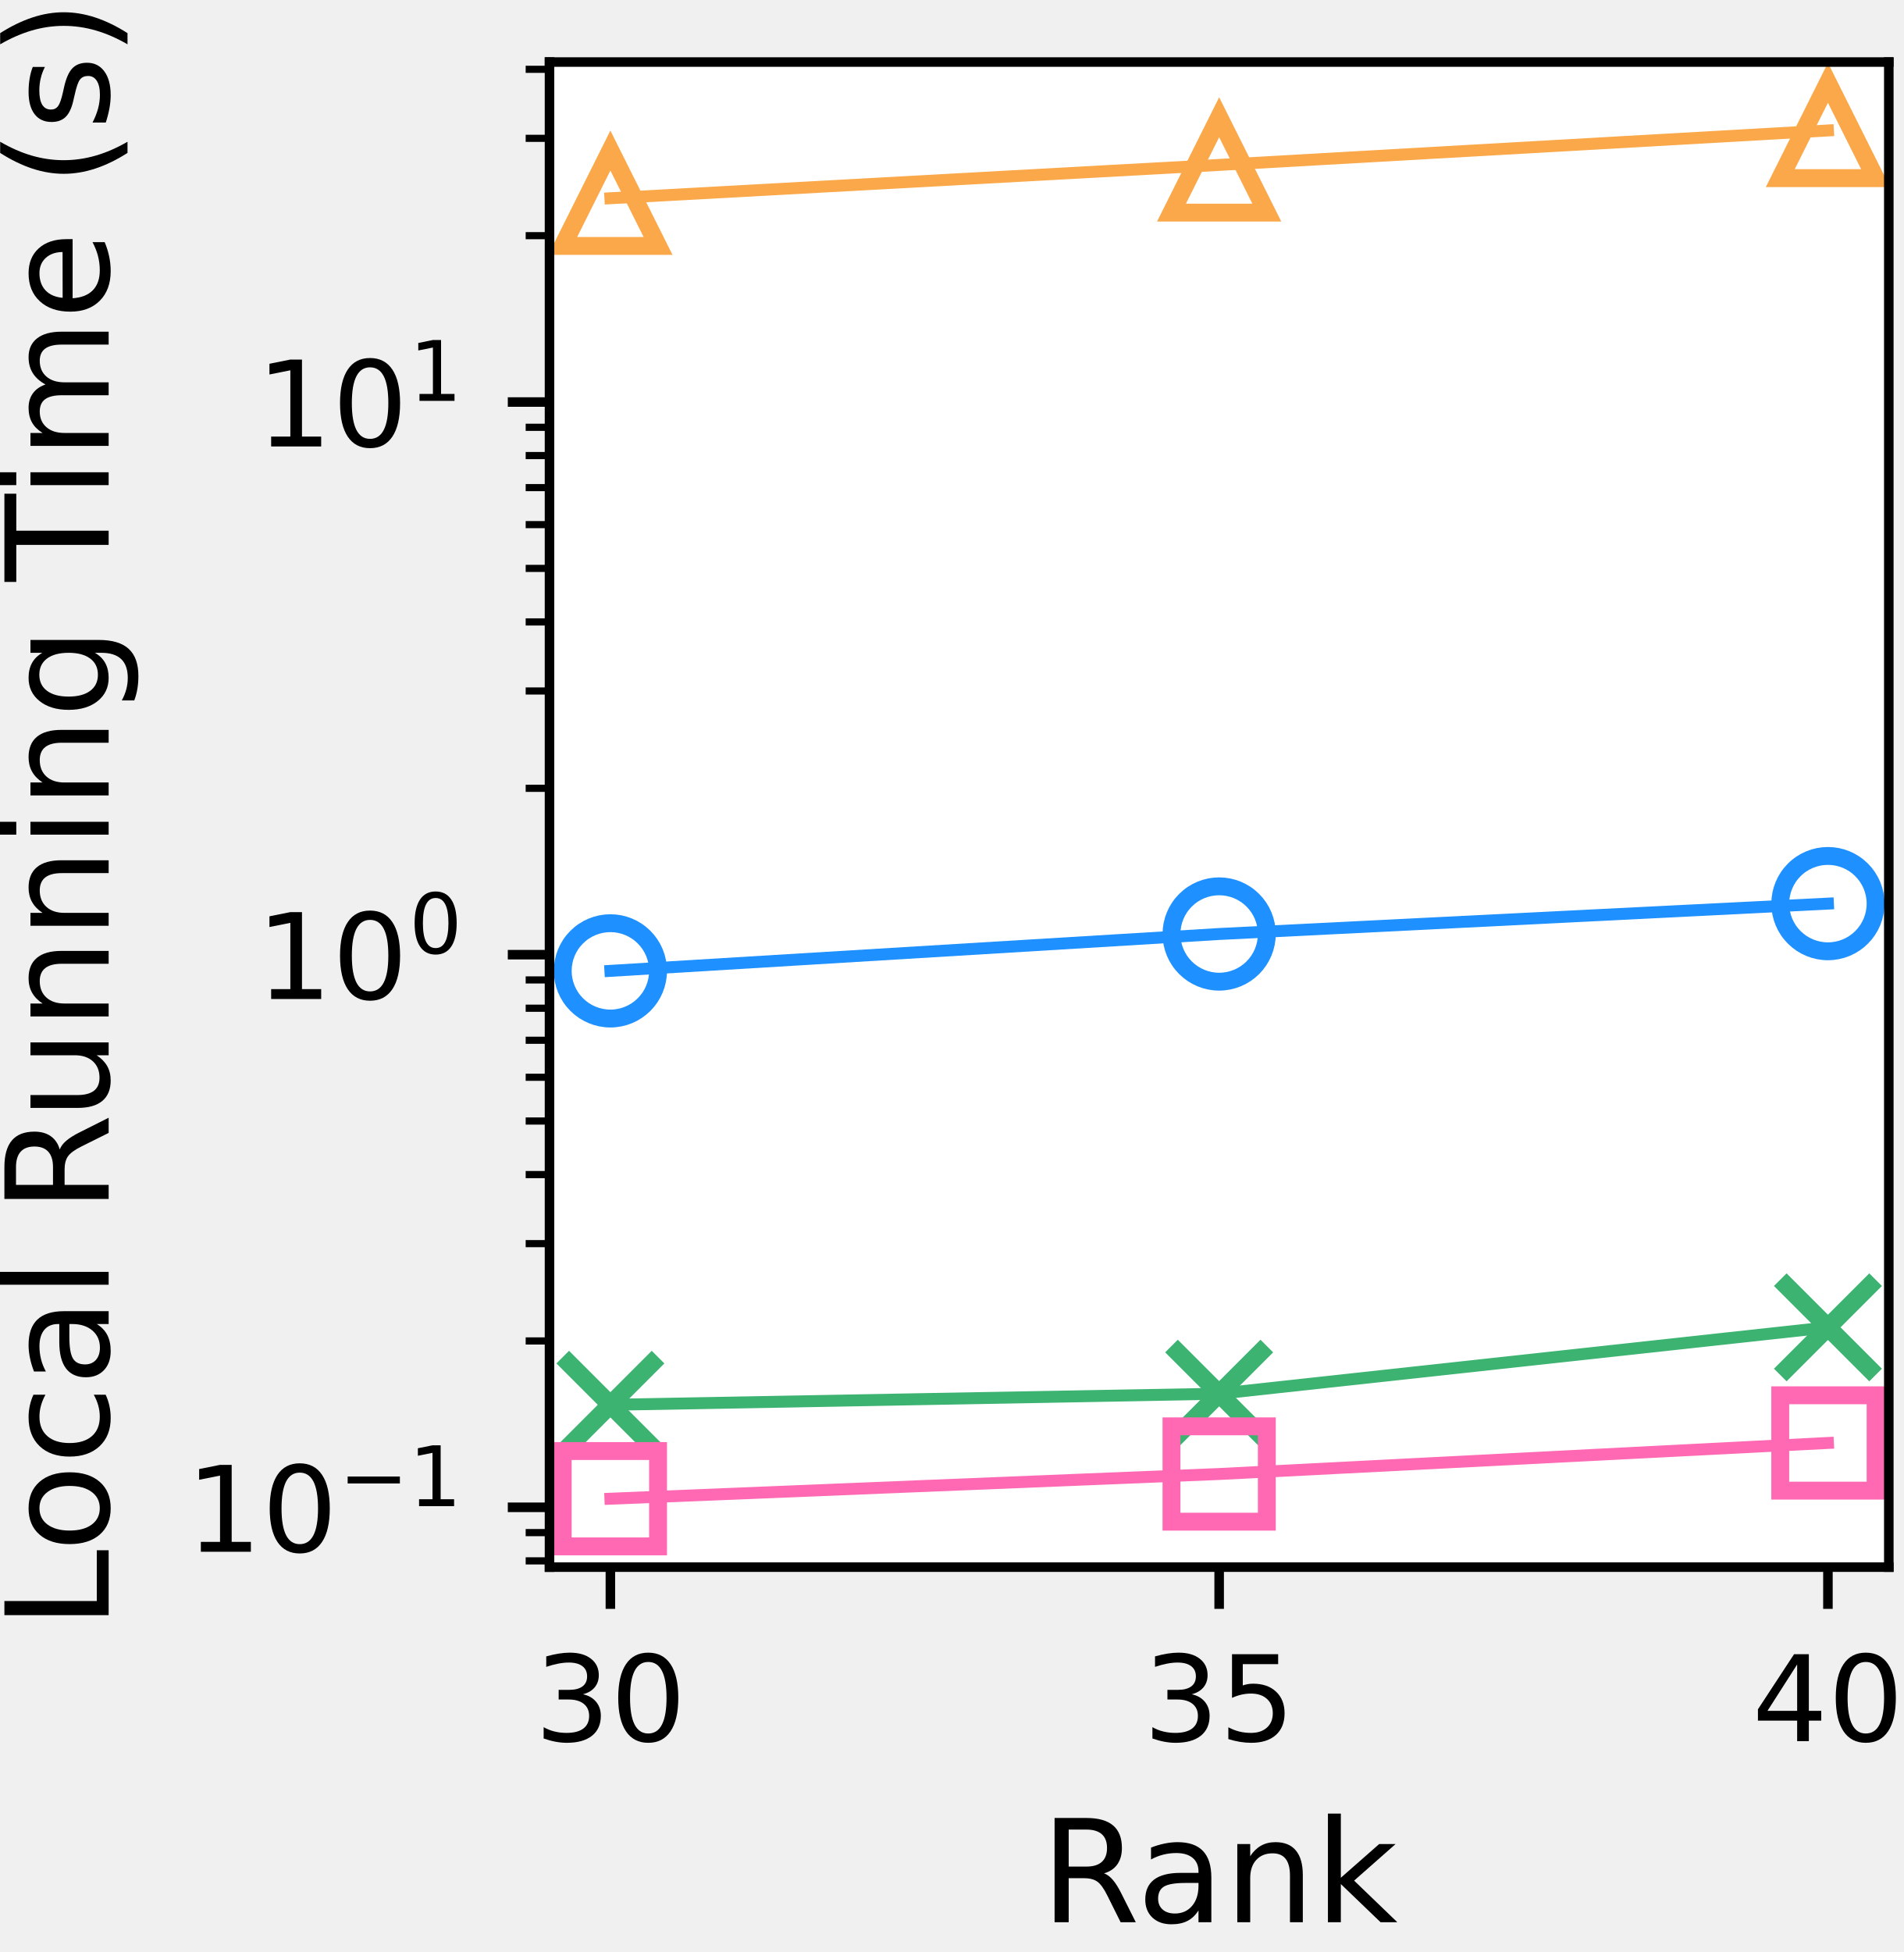
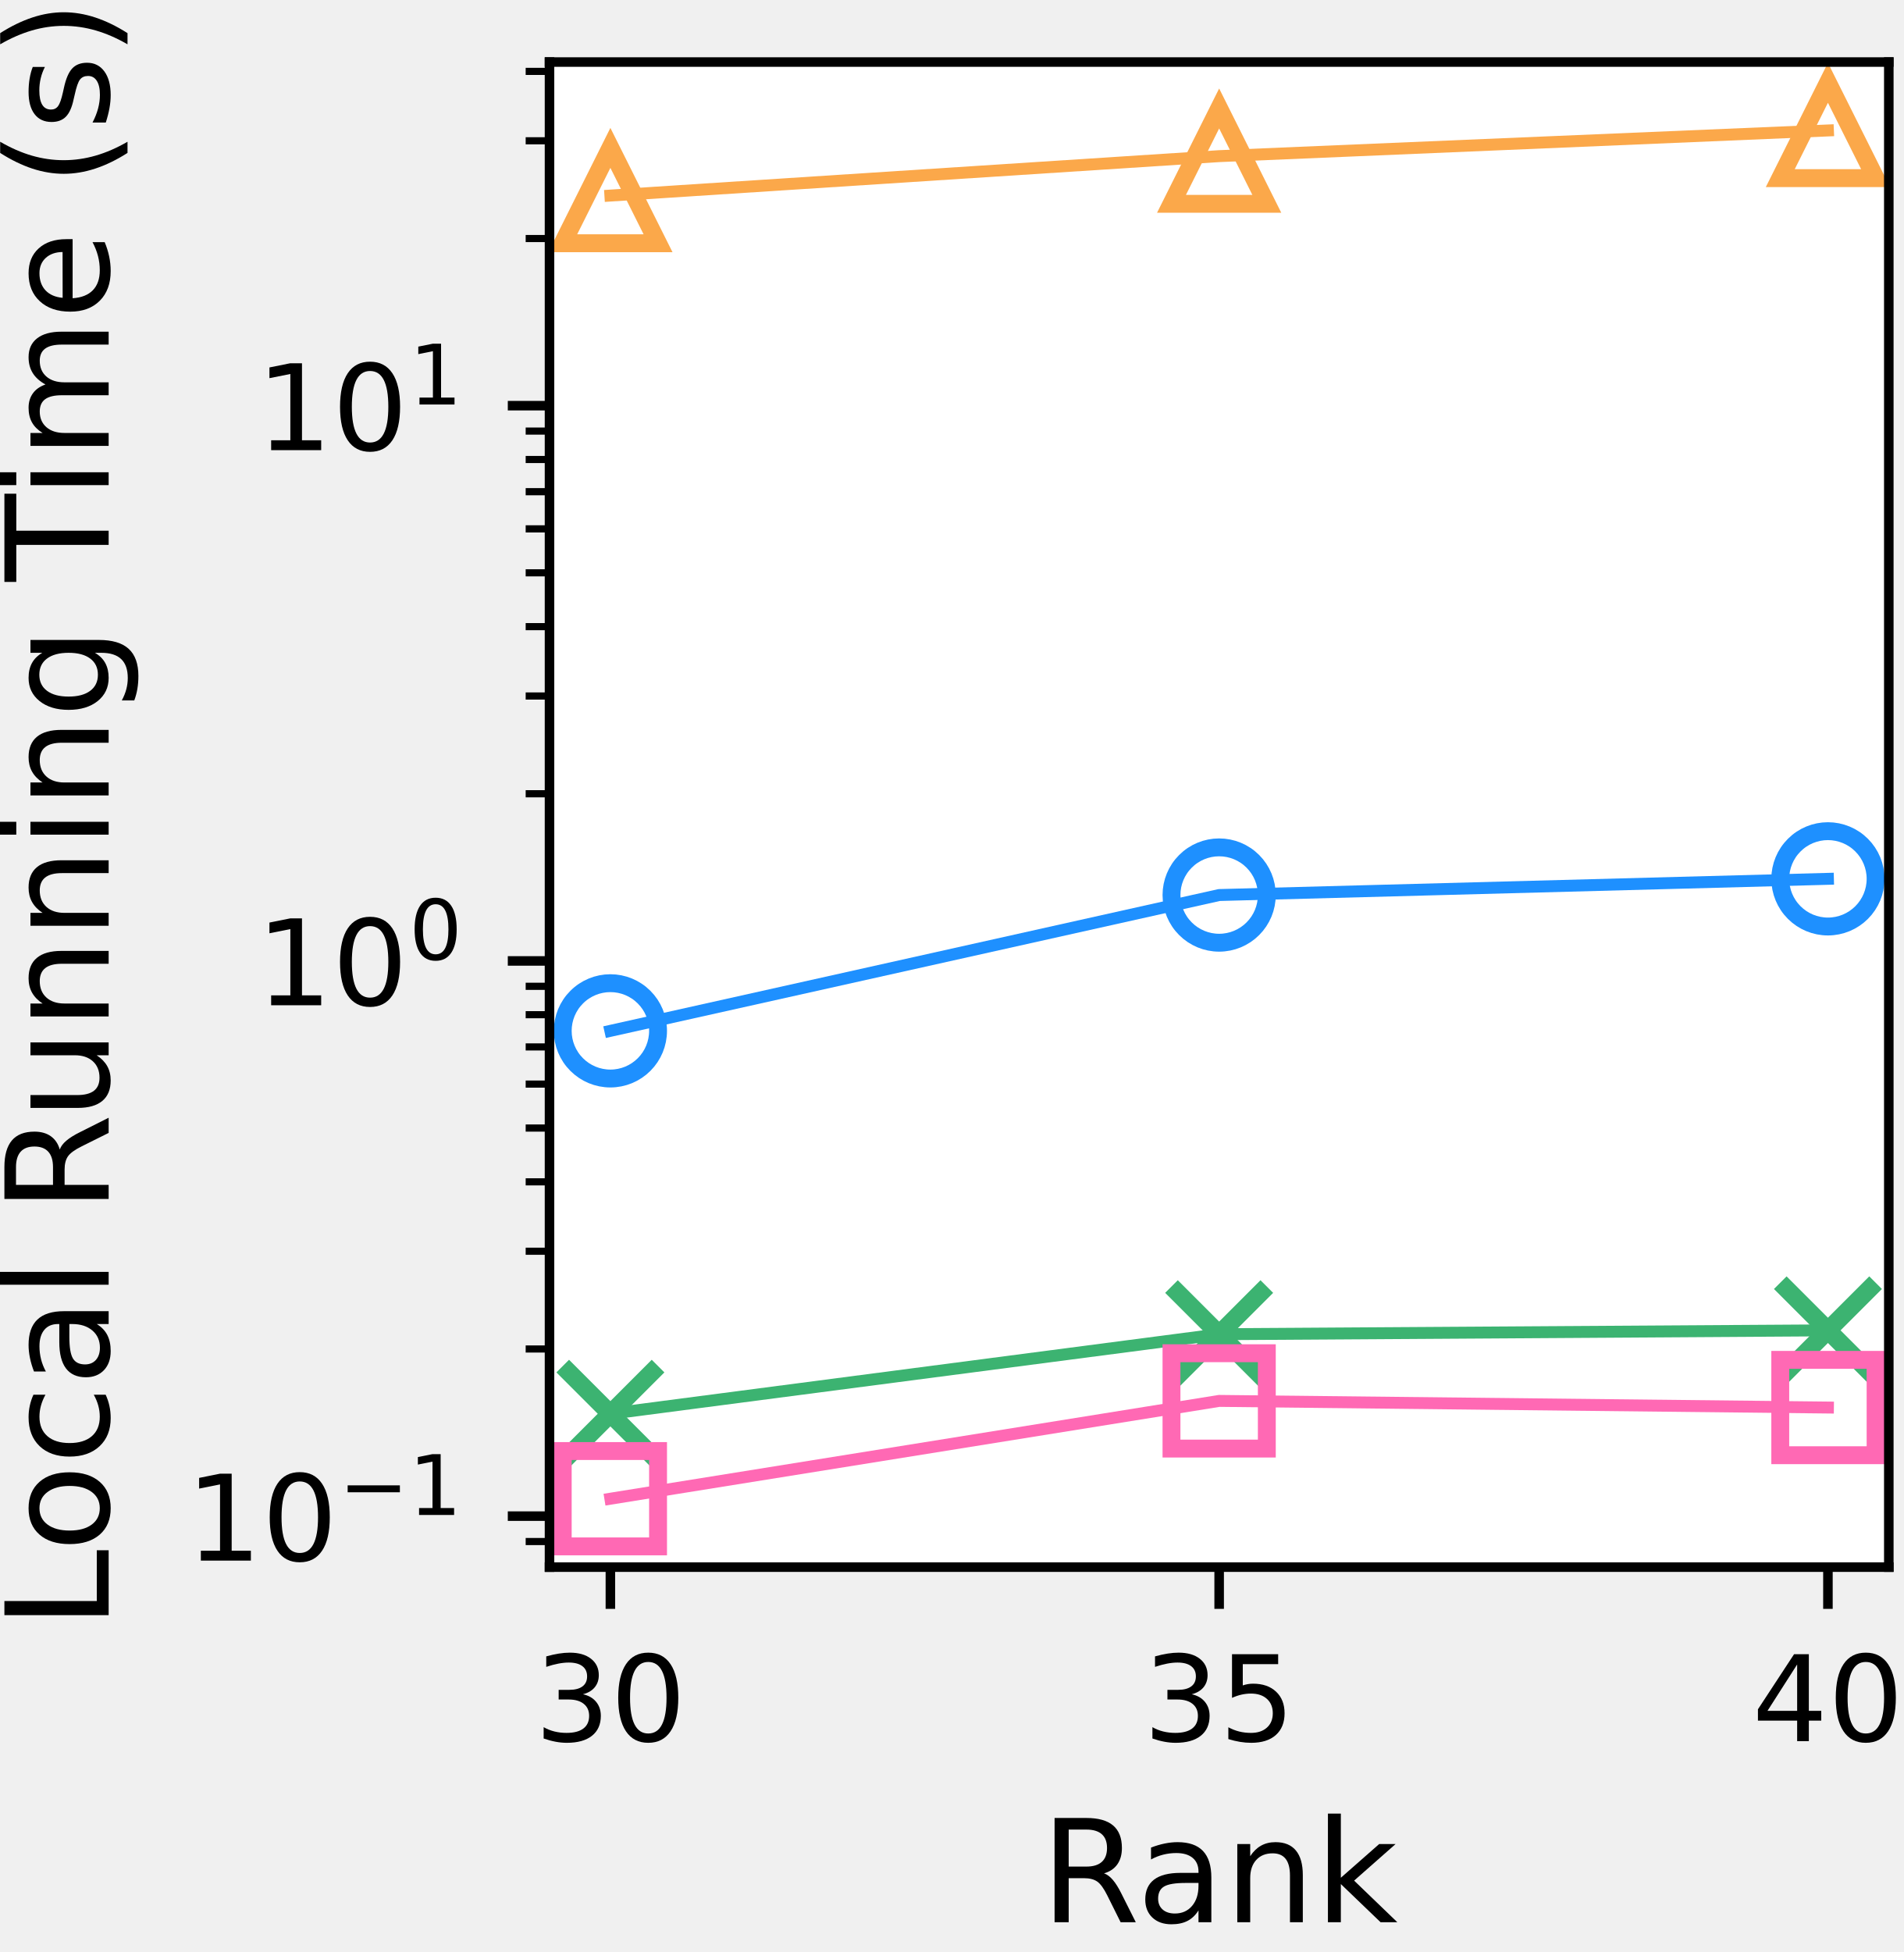
<svg xmlns="http://www.w3.org/2000/svg" xmlns:xlink="http://www.w3.org/1999/xlink" height="163.778pt" version="1.1" viewBox="0 0 159.761 163.778" width="159.761pt">
  <defs>
    <style type="text/css">*{stroke-linecap:butt;stroke-linejoin:round;}</style>
  </defs>
  <g id="figure_1">
    <g id="patch_1">
      <path d="M 0 163.778  L 159.761 163.778  L 159.761 0  L 0 0  z " style="fill:none;" />
    </g>
    <g id="axes_1">
      <g id="patch_2">
        <path d="M 46.114 131.486  L 158.507 131.486  L 158.507 5.206  L 46.114 5.206  z " style="fill:#ffffff;" />
      </g>
      <g id="matplotlib.axis_1">
        <g id="xtick_1">
          <g id="line2d_1">
            <defs>
-               <path d="M 0 0  L 0 3.5  " id="m0b390bac68" style="stroke:#000000;stroke-width:0.8;" />
-             </defs>
-             <g>
-               <use style="stroke:#000000;stroke-width:0.8;" x="51.223" xlink:href="#m0b390bac68" y="131.486" />
+               <path d="M 0 0  L 0 3.5  " id="m7fb2dba249" style="stroke:#000000;stroke-width:0.8;" />
+             </defs>
+             <g>
+               <use style="stroke:#000000;stroke-width:0.8;" x="51.223" xlink:href="#m7fb2dba249" y="131.486" />
            </g>
          </g>
          <g id="text_1">
            <g transform="translate(44.86003 146.0841)scale(0.1 -0.1)">
              <defs>
                <path d="M 40.578 39.312  Q 47.656 37.797 51.625 33  Q 55.609 28.219 55.609 21.188  Q 55.609 10.406 48.188 4.484  Q 40.766 -1.422 27.094 -1.422  Q 22.516 -1.422 17.656 -0.516  Q 12.797 0.391 7.625 2.203  L 7.625 11.719  Q 11.719 9.328 16.594 8.109  Q 21.484 6.891 26.812 6.891  Q 36.078 6.891 40.938 10.547  Q 45.797 14.203 45.797 21.188  Q 45.797 27.641 41.281 31.266  Q 36.766 34.906 28.719 34.906  L 20.219 34.906  L 20.219 43.016  L 29.109 43.016  Q 36.375 43.016 40.234 45.922  Q 44.094 48.828 44.094 54.297  Q 44.094 59.906 40.109 62.906  Q 36.141 65.922 28.719 65.922  Q 24.656 65.922 20.016 65.031  Q 15.375 64.156 9.812 62.312  L 9.812 71.094  Q 15.438 72.656 20.344 73.438  Q 25.25 74.219 29.594 74.219  Q 40.828 74.219 47.359 69.109  Q 53.906 64.016 53.906 55.328  Q 53.906 49.266 50.438 45.094  Q 46.969 40.922 40.578 39.312  z " id="DejaVuSans-51" />
                <path d="M 31.781 66.406  Q 24.172 66.406 20.328 58.906  Q 16.5 51.422 16.5 36.375  Q 16.5 21.391 20.328 13.891  Q 24.172 6.391 31.781 6.391  Q 39.453 6.391 43.281 13.891  Q 47.125 21.391 47.125 36.375  Q 47.125 51.422 43.281 58.906  Q 39.453 66.406 31.781 66.406  z M 31.781 74.219  Q 44.047 74.219 50.516 64.516  Q 56.984 54.828 56.984 36.375  Q 56.984 17.969 50.516 8.266  Q 44.047 -1.422 31.781 -1.422  Q 19.531 -1.422 13.062 8.266  Q 6.594 17.969 6.594 36.375  Q 6.594 54.828 13.062 64.516  Q 19.531 74.219 31.781 74.219  z " id="DejaVuSans-48" />
              </defs>
              <use xlink:href="#DejaVuSans-51" />
              <use x="63.623" xlink:href="#DejaVuSans-48" />
            </g>
          </g>
        </g>
        <g id="xtick_2">
          <g id="line2d_2">
            <g>
-               <use style="stroke:#000000;stroke-width:0.8;" x="102.31" xlink:href="#m0b390bac68" y="131.486" />
+               <use style="stroke:#000000;stroke-width:0.8;" x="102.31" xlink:href="#m7fb2dba249" y="131.486" />
            </g>
          </g>
          <g id="text_2">
            <g transform="translate(95.94779 146.0841)scale(0.1 -0.1)">
              <defs>
                <path d="M 10.797 72.906  L 49.516 72.906  L 49.516 64.594  L 19.828 64.594  L 19.828 46.734  Q 21.969 47.469 24.109 47.828  Q 26.266 48.188 28.422 48.188  Q 40.625 48.188 47.75 41.5  Q 54.891 34.812 54.891 23.391  Q 54.891 11.625 47.562 5.094  Q 40.234 -1.422 26.906 -1.422  Q 22.312 -1.422 17.547 -0.641  Q 12.797 0.141 7.719 1.703  L 7.719 11.625  Q 12.109 9.234 16.797 8.062  Q 21.484 6.891 26.703 6.891  Q 35.156 6.891 40.078 11.328  Q 45.016 15.766 45.016 23.391  Q 45.016 31 40.078 35.438  Q 35.156 39.891 26.703 39.891  Q 22.75 39.891 18.812 39.016  Q 14.891 38.141 10.797 36.281  z " id="DejaVuSans-53" />
              </defs>
              <use xlink:href="#DejaVuSans-51" />
              <use x="63.623" xlink:href="#DejaVuSans-53" />
            </g>
          </g>
        </g>
        <g id="xtick_3">
          <g id="line2d_3">
            <g>
-               <use style="stroke:#000000;stroke-width:0.8;" x="153.398" xlink:href="#m0b390bac68" y="131.486" />
+               <use style="stroke:#000000;stroke-width:0.8;" x="153.398" xlink:href="#m7fb2dba249" y="131.486" />
            </g>
          </g>
          <g id="text_3">
            <g transform="translate(147.0356 146.0841)scale(0.1 -0.1)">
              <defs>
                <path d="M 37.797 64.312  L 12.891 25.391  L 37.797 25.391  z M 35.203 72.906  L 47.609 72.906  L 47.609 25.391  L 58.016 25.391  L 58.016 17.188  L 47.609 17.188  L 47.609 0  L 37.797 0  L 37.797 17.188  L 4.891 17.188  L 4.891 26.703  z " id="DejaVuSans-52" />
              </defs>
              <use xlink:href="#DejaVuSans-52" />
              <use x="63.623" xlink:href="#DejaVuSans-48" />
            </g>
          </g>
        </g>
        <g id="text_4">
          <g transform="translate(87.32248 161.2819)scale(0.12 -0.12)">
            <defs>
              <path d="M 44.391 34.188  Q 47.562 33.109 50.562 29.594  Q 53.562 26.078 56.594 19.922  L 66.609 0  L 56 0  L 46.688 18.703  Q 43.062 26.031 39.672 28.422  Q 36.281 30.812 30.422 30.812  L 19.672 30.812  L 19.672 0  L 9.812 0  L 9.812 72.906  L 32.078 72.906  Q 44.578 72.906 50.734 67.672  Q 56.891 62.453 56.891 51.906  Q 56.891 45.016 53.688 40.469  Q 50.484 35.938 44.391 34.188  z M 19.672 64.797  L 19.672 38.922  L 32.078 38.922  Q 39.203 38.922 42.844 42.219  Q 46.484 45.516 46.484 51.906  Q 46.484 58.297 42.844 61.547  Q 39.203 64.797 32.078 64.797  z " id="DejaVuSans-82" />
              <path d="M 34.281 27.484  Q 23.391 27.484 19.188 25  Q 14.984 22.516 14.984 16.5  Q 14.984 11.719 18.141 8.906  Q 21.297 6.109 26.703 6.109  Q 34.188 6.109 38.703 11.406  Q 43.219 16.703 43.219 25.484  L 43.219 27.484  z M 52.203 31.203  L 52.203 0  L 43.219 0  L 43.219 8.297  Q 40.141 3.328 35.547 0.953  Q 30.953 -1.422 24.312 -1.422  Q 15.922 -1.422 10.953 3.297  Q 6 8.016 6 15.922  Q 6 25.141 12.172 29.828  Q 18.359 34.516 30.609 34.516  L 43.219 34.516  L 43.219 35.406  Q 43.219 41.609 39.141 45  Q 35.062 48.391 27.688 48.391  Q 23 48.391 18.547 47.266  Q 14.109 46.141 10.016 43.891  L 10.016 52.203  Q 14.938 54.109 19.578 55.047  Q 24.219 56 28.609 56  Q 40.484 56 46.344 49.844  Q 52.203 43.703 52.203 31.203  z " id="DejaVuSans-97" />
              <path d="M 54.891 33.016  L 54.891 0  L 45.906 0  L 45.906 32.719  Q 45.906 40.484 42.875 44.328  Q 39.844 48.188 33.797 48.188  Q 26.516 48.188 22.312 43.547  Q 18.109 38.922 18.109 30.906  L 18.109 0  L 9.078 0  L 9.078 54.688  L 18.109 54.688  L 18.109 46.188  Q 21.344 51.125 25.703 53.562  Q 30.078 56 35.797 56  Q 45.219 56 50.047 50.172  Q 54.891 44.344 54.891 33.016  z " id="DejaVuSans-110" />
              <path d="M 9.078 75.984  L 18.109 75.984  L 18.109 31.109  L 44.922 54.688  L 56.391 54.688  L 27.391 29.109  L 57.625 0  L 45.906 0  L 18.109 26.703  L 18.109 0  L 9.078 0  z " id="DejaVuSans-107" />
            </defs>
            <use xlink:href="#DejaVuSans-82" />
            <use x="67.232" xlink:href="#DejaVuSans-97" />
            <use x="128.512" xlink:href="#DejaVuSans-110" />
            <use x="191.891" xlink:href="#DejaVuSans-107" />
          </g>
        </g>
      </g>
      <g id="matplotlib.axis_2">
        <g id="ytick_1">
          <g id="line2d_4">
            <defs>
-               <path d="M 0 0  L -3.5 0  " id="ma788fdb60d" style="stroke:#000000;stroke-width:0.8;" />
-             </defs>
-             <g>
-               <use style="stroke:#000000;stroke-width:0.8;" x="46.114" xlink:href="#ma788fdb60d" y="126.467" />
+               <path d="M 0 0  L -3.5 0  " id="m130715ce07" style="stroke:#000000;stroke-width:0.8;" />
+             </defs>
+             <g>
+               <use style="stroke:#000000;stroke-width:0.8;" x="46.114" xlink:href="#m130715ce07" y="127.207" />
            </g>
          </g>
          <g id="text_5">
-             <g transform="translate(15.61375 130.2663)scale(0.1 -0.1)">
+             <g transform="translate(15.61375 131.0066)scale(0.1 -0.1)">
              <defs>
                <path d="M 12.406 8.297  L 28.516 8.297  L 28.516 63.922  L 10.984 60.406  L 10.984 69.391  L 28.422 72.906  L 38.281 72.906  L 38.281 8.297  L 54.391 8.297  L 54.391 0  L 12.406 0  z " id="DejaVuSans-49" />
                <path d="M 10.594 35.5  L 73.188 35.5  L 73.188 27.203  L 10.594 27.203  z " id="DejaVuSans-8722" />
              </defs>
              <use transform="translate(0 0.684375)" xlink:href="#DejaVuSans-49" />
              <use transform="translate(63.62305 0.684375)" xlink:href="#DejaVuSans-48" />
              <use transform="translate(128.2031 38.96563)scale(0.7)" xlink:href="#DejaVuSans-8722" />
              <use transform="translate(186.8555 38.96563)scale(0.7)" xlink:href="#DejaVuSans-49" />
            </g>
          </g>
        </g>
        <g id="ytick_2">
          <g id="line2d_5">
            <g>
-               <use style="stroke:#000000;stroke-width:0.8;" x="46.114" xlink:href="#ma788fdb60d" y="80.099" />
+               <use style="stroke:#000000;stroke-width:0.8;" x="46.114" xlink:href="#m130715ce07" y="80.623" />
            </g>
          </g>
          <g id="text_6">
-             <g transform="translate(21.51375 83.89792)scale(0.1 -0.1)">
+             <g transform="translate(21.51375 84.42187)scale(0.1 -0.1)">
              <use transform="translate(0 0.765625)" xlink:href="#DejaVuSans-49" />
              <use transform="translate(63.62305 0.765625)" xlink:href="#DejaVuSans-48" />
              <use transform="translate(128.2031 39.04688)scale(0.7)" xlink:href="#DejaVuSans-48" />
            </g>
          </g>
        </g>
        <g id="ytick_3">
          <g id="line2d_6">
            <g>
-               <use style="stroke:#000000;stroke-width:0.8;" x="46.114" xlink:href="#ma788fdb60d" y="33.73" />
+               <use style="stroke:#000000;stroke-width:0.8;" x="46.114" xlink:href="#m130715ce07" y="34.038" />
            </g>
          </g>
          <g id="text_7">
-             <g transform="translate(21.51375 37.52951)scale(0.1 -0.1)">
+             <g transform="translate(21.51375 37.83711)scale(0.1 -0.1)">
              <use transform="translate(0 0.684375)" xlink:href="#DejaVuSans-49" />
              <use transform="translate(63.62305 0.684375)" xlink:href="#DejaVuSans-48" />
              <use transform="translate(128.2031 38.96563)scale(0.7)" xlink:href="#DejaVuSans-49" />
            </g>
          </g>
        </g>
        <g id="ytick_4">
          <g id="line2d_7">
            <defs>
-               <path d="M 0 0  L -2 0  " id="m6b15f13849" style="stroke:#000000;stroke-width:0.6;" />
-             </defs>
-             <g>
-               <use style="stroke:#000000;stroke-width:0.6;" x="46.114" xlink:href="#m6b15f13849" y="130.961" />
+               <path d="M 0 0  L -2 0  " id="mab9a4ece8a" style="stroke:#000000;stroke-width:0.6;" />
+             </defs>
+             <g>
+               <use style="stroke:#000000;stroke-width:0.6;" x="46.114" xlink:href="#mab9a4ece8a" y="129.339" />
            </g>
          </g>
        </g>
        <g id="ytick_5">
          <g id="line2d_8">
            <g>
-               <use style="stroke:#000000;stroke-width:0.6;" x="46.114" xlink:href="#m6b15f13849" y="128.589" />
+               <use style="stroke:#000000;stroke-width:0.6;" x="46.114" xlink:href="#mab9a4ece8a" y="113.184" />
            </g>
          </g>
        </g>
        <g id="ytick_6">
          <g id="line2d_9">
            <g>
-               <use style="stroke:#000000;stroke-width:0.6;" x="46.114" xlink:href="#m6b15f13849" y="112.509" />
+               <use style="stroke:#000000;stroke-width:0.6;" x="46.114" xlink:href="#mab9a4ece8a" y="104.981" />
            </g>
          </g>
        </g>
        <g id="ytick_7">
          <g id="line2d_10">
            <g>
-               <use style="stroke:#000000;stroke-width:0.6;" x="46.114" xlink:href="#m6b15f13849" y="104.344" />
+               <use style="stroke:#000000;stroke-width:0.6;" x="46.114" xlink:href="#mab9a4ece8a" y="99.161" />
            </g>
          </g>
        </g>
        <g id="ytick_8">
          <g id="line2d_11">
            <g>
-               <use style="stroke:#000000;stroke-width:0.6;" x="46.114" xlink:href="#m6b15f13849" y="98.551" />
+               <use style="stroke:#000000;stroke-width:0.6;" x="46.114" xlink:href="#mab9a4ece8a" y="94.646" />
            </g>
          </g>
        </g>
        <g id="ytick_9">
          <g id="line2d_12">
            <g>
-               <use style="stroke:#000000;stroke-width:0.6;" x="46.114" xlink:href="#m6b15f13849" y="94.057" />
+               <use style="stroke:#000000;stroke-width:0.6;" x="46.114" xlink:href="#mab9a4ece8a" y="90.957" />
            </g>
          </g>
        </g>
        <g id="ytick_10">
          <g id="line2d_13">
            <g>
-               <use style="stroke:#000000;stroke-width:0.6;" x="46.114" xlink:href="#m6b15f13849" y="90.385" />
+               <use style="stroke:#000000;stroke-width:0.6;" x="46.114" xlink:href="#mab9a4ece8a" y="87.839" />
            </g>
          </g>
        </g>
        <g id="ytick_11">
          <g id="line2d_14">
            <g>
-               <use style="stroke:#000000;stroke-width:0.6;" x="46.114" xlink:href="#m6b15f13849" y="87.281" />
+               <use style="stroke:#000000;stroke-width:0.6;" x="46.114" xlink:href="#mab9a4ece8a" y="85.137" />
            </g>
          </g>
        </g>
        <g id="ytick_12">
          <g id="line2d_15">
            <g>
-               <use style="stroke:#000000;stroke-width:0.6;" x="46.114" xlink:href="#m6b15f13849" y="84.592" />
+               <use style="stroke:#000000;stroke-width:0.6;" x="46.114" xlink:href="#mab9a4ece8a" y="82.754" />
            </g>
          </g>
        </g>
        <g id="ytick_13">
          <g id="line2d_16">
            <g>
-               <use style="stroke:#000000;stroke-width:0.6;" x="46.114" xlink:href="#m6b15f13849" y="82.22" />
+               <use style="stroke:#000000;stroke-width:0.6;" x="46.114" xlink:href="#mab9a4ece8a" y="66.599" />
            </g>
          </g>
        </g>
        <g id="ytick_14">
          <g id="line2d_17">
            <g>
-               <use style="stroke:#000000;stroke-width:0.6;" x="46.114" xlink:href="#m6b15f13849" y="66.14" />
+               <use style="stroke:#000000;stroke-width:0.6;" x="46.114" xlink:href="#mab9a4ece8a" y="58.396" />
            </g>
          </g>
        </g>
        <g id="ytick_15">
          <g id="line2d_18">
            <g>
-               <use style="stroke:#000000;stroke-width:0.6;" x="46.114" xlink:href="#m6b15f13849" y="57.975" />
+               <use style="stroke:#000000;stroke-width:0.6;" x="46.114" xlink:href="#mab9a4ece8a" y="52.576" />
            </g>
          </g>
        </g>
        <g id="ytick_16">
          <g id="line2d_19">
            <g>
-               <use style="stroke:#000000;stroke-width:0.6;" x="46.114" xlink:href="#m6b15f13849" y="52.182" />
+               <use style="stroke:#000000;stroke-width:0.6;" x="46.114" xlink:href="#mab9a4ece8a" y="48.061" />
            </g>
          </g>
        </g>
        <g id="ytick_17">
          <g id="line2d_20">
            <g>
-               <use style="stroke:#000000;stroke-width:0.6;" x="46.114" xlink:href="#m6b15f13849" y="47.689" />
+               <use style="stroke:#000000;stroke-width:0.6;" x="46.114" xlink:href="#mab9a4ece8a" y="44.373" />
            </g>
          </g>
        </g>
        <g id="ytick_18">
          <g id="line2d_21">
            <g>
-               <use style="stroke:#000000;stroke-width:0.6;" x="46.114" xlink:href="#m6b15f13849" y="44.017" />
+               <use style="stroke:#000000;stroke-width:0.6;" x="46.114" xlink:href="#mab9a4ece8a" y="41.254" />
            </g>
          </g>
        </g>
        <g id="ytick_19">
          <g id="line2d_22">
            <g>
-               <use style="stroke:#000000;stroke-width:0.6;" x="46.114" xlink:href="#m6b15f13849" y="40.913" />
+               <use style="stroke:#000000;stroke-width:0.6;" x="46.114" xlink:href="#mab9a4ece8a" y="38.552" />
            </g>
          </g>
        </g>
        <g id="ytick_20">
          <g id="line2d_23">
            <g>
-               <use style="stroke:#000000;stroke-width:0.6;" x="46.114" xlink:href="#m6b15f13849" y="38.224" />
+               <use style="stroke:#000000;stroke-width:0.6;" x="46.114" xlink:href="#mab9a4ece8a" y="36.169" />
            </g>
          </g>
        </g>
        <g id="ytick_21">
          <g id="line2d_24">
            <g>
-               <use style="stroke:#000000;stroke-width:0.6;" x="46.114" xlink:href="#m6b15f13849" y="35.852" />
+               <use style="stroke:#000000;stroke-width:0.6;" x="46.114" xlink:href="#mab9a4ece8a" y="20.014" />
            </g>
          </g>
        </g>
        <g id="ytick_22">
          <g id="line2d_25">
            <g>
-               <use style="stroke:#000000;stroke-width:0.6;" x="46.114" xlink:href="#m6b15f13849" y="19.772" />
+               <use style="stroke:#000000;stroke-width:0.6;" x="46.114" xlink:href="#mab9a4ece8a" y="11.811" />
            </g>
          </g>
        </g>
        <g id="ytick_23">
          <g id="line2d_26">
            <g>
-               <use style="stroke:#000000;stroke-width:0.6;" x="46.114" xlink:href="#m6b15f13849" y="11.607" />
-             </g>
-           </g>
-         </g>
-         <g id="ytick_24">
-           <g id="line2d_27">
-             <g>
-               <use style="stroke:#000000;stroke-width:0.6;" x="46.114" xlink:href="#m6b15f13849" y="5.814" />
+               <use style="stroke:#000000;stroke-width:0.6;" x="46.114" xlink:href="#mab9a4ece8a" y="5.991" />
            </g>
          </g>
        </g>
        <g id="text_8">
          <g transform="translate(9.118125 136.6912)rotate(-90)scale(0.12 -0.12)">
            <defs>
              <path d="M 9.812 72.906  L 19.672 72.906  L 19.672 8.297  L 55.172 8.297  L 55.172 0  L 9.812 0  z " id="DejaVuSans-76" />
              <path d="M 30.609 48.391  Q 23.391 48.391 19.188 42.75  Q 14.984 37.109 14.984 27.297  Q 14.984 17.484 19.156 11.844  Q 23.344 6.203 30.609 6.203  Q 37.797 6.203 41.984 11.859  Q 46.188 17.531 46.188 27.297  Q 46.188 37.016 41.984 42.703  Q 37.797 48.391 30.609 48.391  z M 30.609 56  Q 42.328 56 49.016 48.375  Q 55.719 40.766 55.719 27.297  Q 55.719 13.875 49.016 6.219  Q 42.328 -1.422 30.609 -1.422  Q 18.844 -1.422 12.172 6.219  Q 5.516 13.875 5.516 27.297  Q 5.516 40.766 12.172 48.375  Q 18.844 56 30.609 56  z " id="DejaVuSans-111" />
              <path d="M 48.781 52.594  L 48.781 44.188  Q 44.969 46.297 41.141 47.344  Q 37.312 48.391 33.406 48.391  Q 24.656 48.391 19.812 42.844  Q 14.984 37.312 14.984 27.297  Q 14.984 17.281 19.812 11.734  Q 24.656 6.203 33.406 6.203  Q 37.312 6.203 41.141 7.25  Q 44.969 8.297 48.781 10.406  L 48.781 2.094  Q 45.016 0.344 40.984 -0.531  Q 36.969 -1.422 32.422 -1.422  Q 20.062 -1.422 12.781 6.344  Q 5.516 14.109 5.516 27.297  Q 5.516 40.672 12.859 48.328  Q 20.219 56 33.016 56  Q 37.156 56 41.109 55.141  Q 45.062 54.297 48.781 52.594  z " id="DejaVuSans-99" />
              <path d="M 9.422 75.984  L 18.406 75.984  L 18.406 0  L 9.422 0  z " id="DejaVuSans-108" />
              <path id="DejaVuSans-32" />
              <path d="M 8.5 21.578  L 8.5 54.688  L 17.484 54.688  L 17.484 21.922  Q 17.484 14.156 20.5 10.266  Q 23.531 6.391 29.594 6.391  Q 36.859 6.391 41.078 11.031  Q 45.312 15.672 45.312 23.688  L 45.312 54.688  L 54.297 54.688  L 54.297 0  L 45.312 0  L 45.312 8.406  Q 42.047 3.422 37.719 1  Q 33.406 -1.422 27.688 -1.422  Q 18.266 -1.422 13.375 4.438  Q 8.5 10.297 8.5 21.578  z M 31.109 56  z " id="DejaVuSans-117" />
              <path d="M 9.422 54.688  L 18.406 54.688  L 18.406 0  L 9.422 0  z M 9.422 75.984  L 18.406 75.984  L 18.406 64.594  L 9.422 64.594  z " id="DejaVuSans-105" />
              <path d="M 45.406 27.984  Q 45.406 37.75 41.375 43.109  Q 37.359 48.484 30.078 48.484  Q 22.859 48.484 18.828 43.109  Q 14.797 37.75 14.797 27.984  Q 14.797 18.266 18.828 12.891  Q 22.859 7.516 30.078 7.516  Q 37.359 7.516 41.375 12.891  Q 45.406 18.266 45.406 27.984  z M 54.391 6.781  Q 54.391 -7.172 48.188 -13.984  Q 42 -20.797 29.203 -20.797  Q 24.469 -20.797 20.266 -20.094  Q 16.062 -19.391 12.109 -17.922  L 12.109 -9.188  Q 16.062 -11.328 19.922 -12.344  Q 23.781 -13.375 27.781 -13.375  Q 36.625 -13.375 41.016 -8.766  Q 45.406 -4.156 45.406 5.172  L 45.406 9.625  Q 42.625 4.781 38.281 2.391  Q 33.938 0 27.875 0  Q 17.828 0 11.672 7.656  Q 5.516 15.328 5.516 27.984  Q 5.516 40.672 11.672 48.328  Q 17.828 56 27.875 56  Q 33.938 56 38.281 53.609  Q 42.625 51.219 45.406 46.391  L 45.406 54.688  L 54.391 54.688  z " id="DejaVuSans-103" />
              <path d="M -0.297 72.906  L 61.375 72.906  L 61.375 64.594  L 35.5 64.594  L 35.5 0  L 25.594 0  L 25.594 64.594  L -0.297 64.594  z " id="DejaVuSans-84" />
              <path d="M 52 44.188  Q 55.375 50.25 60.062 53.125  Q 64.75 56 71.094 56  Q 79.641 56 84.281 50.016  Q 88.922 44.047 88.922 33.016  L 88.922 0  L 79.891 0  L 79.891 32.719  Q 79.891 40.578 77.094 44.375  Q 74.312 48.188 68.609 48.188  Q 61.625 48.188 57.562 43.547  Q 53.516 38.922 53.516 30.906  L 53.516 0  L 44.484 0  L 44.484 32.719  Q 44.484 40.625 41.703 44.406  Q 38.922 48.188 33.109 48.188  Q 26.219 48.188 22.156 43.531  Q 18.109 38.875 18.109 30.906  L 18.109 0  L 9.078 0  L 9.078 54.688  L 18.109 54.688  L 18.109 46.188  Q 21.188 51.219 25.484 53.609  Q 29.781 56 35.688 56  Q 41.656 56 45.828 52.969  Q 50 49.953 52 44.188  z " id="DejaVuSans-109" />
              <path d="M 56.203 29.594  L 56.203 25.203  L 14.891 25.203  Q 15.484 15.922 20.484 11.062  Q 25.484 6.203 34.422 6.203  Q 39.594 6.203 44.453 7.469  Q 49.312 8.734 54.109 11.281  L 54.109 2.781  Q 49.266 0.734 44.188 -0.344  Q 39.109 -1.422 33.891 -1.422  Q 20.797 -1.422 13.156 6.188  Q 5.516 13.812 5.516 26.812  Q 5.516 40.234 12.766 48.109  Q 20.016 56 32.328 56  Q 43.359 56 49.781 48.891  Q 56.203 41.797 56.203 29.594  z M 47.219 32.234  Q 47.125 39.594 43.094 43.984  Q 39.062 48.391 32.422 48.391  Q 24.906 48.391 20.391 44.141  Q 15.875 39.891 15.188 32.172  z " id="DejaVuSans-101" />
              <path d="M 31 75.875  Q 24.469 64.656 21.281 53.656  Q 18.109 42.672 18.109 31.391  Q 18.109 20.125 21.312 9.062  Q 24.516 -2 31 -13.188  L 23.188 -13.188  Q 15.875 -1.703 12.234 9.375  Q 8.594 20.453 8.594 31.391  Q 8.594 42.281 12.203 53.312  Q 15.828 64.359 23.188 75.875  z " id="DejaVuSans-40" />
              <path d="M 44.281 53.078  L 44.281 44.578  Q 40.484 46.531 36.375 47.5  Q 32.281 48.484 27.875 48.484  Q 21.188 48.484 17.844 46.438  Q 14.5 44.391 14.5 40.281  Q 14.5 37.156 16.891 35.375  Q 19.281 33.594 26.516 31.984  L 29.594 31.297  Q 39.156 29.25 43.188 25.516  Q 47.219 21.781 47.219 15.094  Q 47.219 7.469 41.188 3.016  Q 35.156 -1.422 24.609 -1.422  Q 20.219 -1.422 15.453 -0.562  Q 10.688 0.297 5.422 2  L 5.422 11.281  Q 10.406 8.688 15.234 7.391  Q 20.062 6.109 24.812 6.109  Q 31.156 6.109 34.562 8.281  Q 37.984 10.453 37.984 14.406  Q 37.984 18.062 35.516 20.016  Q 33.062 21.969 24.703 23.781  L 21.578 24.516  Q 13.234 26.266 9.516 29.906  Q 5.812 33.547 5.812 39.891  Q 5.812 47.609 11.281 51.797  Q 16.75 56 26.812 56  Q 31.781 56 36.172 55.266  Q 40.578 54.547 44.281 53.078  z " id="DejaVuSans-115" />
              <path d="M 8.016 75.875  L 15.828 75.875  Q 23.141 64.359 26.781 53.312  Q 30.422 42.281 30.422 31.391  Q 30.422 20.453 26.781 9.375  Q 23.141 -1.703 15.828 -13.188  L 8.016 -13.188  Q 14.5 -2 17.703 9.062  Q 20.906 20.125 20.906 31.391  Q 20.906 42.672 17.703 53.656  Q 14.5 64.656 8.016 75.875  z " id="DejaVuSans-41" />
            </defs>
            <use xlink:href="#DejaVuSans-76" />
            <use x="53.963" xlink:href="#DejaVuSans-111" />
            <use x="115.145" xlink:href="#DejaVuSans-99" />
            <use x="170.125" xlink:href="#DejaVuSans-97" />
            <use x="231.404" xlink:href="#DejaVuSans-108" />
            <use x="259.188" xlink:href="#DejaVuSans-32" />
            <use x="290.975" xlink:href="#DejaVuSans-82" />
            <use x="355.957" xlink:href="#DejaVuSans-117" />
            <use x="419.336" xlink:href="#DejaVuSans-110" />
            <use x="482.715" xlink:href="#DejaVuSans-110" />
            <use x="546.094" xlink:href="#DejaVuSans-105" />
            <use x="573.877" xlink:href="#DejaVuSans-110" />
            <use x="637.256" xlink:href="#DejaVuSans-103" />
            <use x="700.732" xlink:href="#DejaVuSans-32" />
            <use x="732.52" xlink:href="#DejaVuSans-84" />
            <use x="790.479" xlink:href="#DejaVuSans-105" />
            <use x="818.262" xlink:href="#DejaVuSans-109" />
            <use x="915.674" xlink:href="#DejaVuSans-101" />
            <use x="977.197" xlink:href="#DejaVuSans-32" />
            <use x="1008.984" xlink:href="#DejaVuSans-40" />
            <use x="1047.998" xlink:href="#DejaVuSans-115" />
            <use x="1100.098" xlink:href="#DejaVuSans-41" />
          </g>
        </g>
      </g>
+       <g id="line2d_27">
+         <path clip-path="url(#pecee427aa0)" d="M 51.223 86.491  L 102.31 75.096  L 153.398 73.737  " style="fill:none;stroke:#1e90ff;stroke-linecap:square;" />
+         <defs>
+           <path d="M 0 4  C 1.061 4 2.078 3.579 2.828 2.828  C 3.579 2.078 4 1.061 4 0  C 4 -1.061 3.579 -2.078 2.828 -2.828  C 2.078 -3.579 1.061 -4 0 -4  C -1.061 -4 -2.078 -3.579 -2.828 -2.828  C -3.579 -2.078 -4 -1.061 -4 0  C -4 1.061 -3.579 2.078 -2.828 2.828  C -2.078 3.579 -1.061 4 0 4  z " id="mb67dfc0393" style="stroke:#1e90ff;stroke-width:1.5;" />
+         </defs>
+         <g clip-path="url(#pecee427aa0)">
+           <use style="fill-opacity:0;stroke:#1e90ff;stroke-width:1.5;" x="51.223" xlink:href="#mb67dfc0393" y="86.491" />
+           <use style="fill-opacity:0;stroke:#1e90ff;stroke-width:1.5;" x="102.31" xlink:href="#mb67dfc0393" y="75.096" />
+           <use style="fill-opacity:0;stroke:#1e90ff;stroke-width:1.5;" x="153.398" xlink:href="#mb67dfc0393" y="73.737" />
+         </g>
+       </g>
      <g id="line2d_28">
-         <path clip-path="url(#p082a674462)" d="M 51.223 81.458  L 102.31 78.365  L 153.398 75.816  " style="fill:none;stroke:#1e90ff;stroke-linecap:square;" />
+         <path clip-path="url(#pecee427aa0)" d="M 51.223 118.618  L 102.31 111.944  L 153.398 111.62  " style="fill:none;stroke:#3cb371;stroke-linecap:square;" />
        <defs>
-           <path d="M 0 4  C 1.061 4 2.078 3.579 2.828 2.828  C 3.579 2.078 4 1.061 4 0  C 4 -1.061 3.579 -2.078 2.828 -2.828  C 2.078 -3.579 1.061 -4 0 -4  C -1.061 -4 -2.078 -3.579 -2.828 -2.828  C -3.579 -2.078 -4 -1.061 -4 0  C -4 1.061 -3.579 2.078 -2.828 2.828  C -2.078 3.579 -1.061 4 0 4  z " id="mdcbb25028b" style="stroke:#1e90ff;stroke-width:1.5;" />
+           <path d="M -4 4  L 4 -4  M -4 -4  L 4 4  " id="mfe6c2be5d9" style="stroke:#3cb371;stroke-width:1.5;" />
        </defs>
-         <g clip-path="url(#p082a674462)">
-           <use style="fill-opacity:0;stroke:#1e90ff;stroke-width:1.5;" x="51.223" xlink:href="#mdcbb25028b" y="81.458" />
-           <use style="fill-opacity:0;stroke:#1e90ff;stroke-width:1.5;" x="102.31" xlink:href="#mdcbb25028b" y="78.365" />
-           <use style="fill-opacity:0;stroke:#1e90ff;stroke-width:1.5;" x="153.398" xlink:href="#mdcbb25028b" y="75.816" />
+         <g clip-path="url(#pecee427aa0)">
+           <use style="fill-opacity:0;stroke:#3cb371;stroke-width:1.5;" x="51.223" xlink:href="#mfe6c2be5d9" y="118.618" />
+           <use style="fill-opacity:0;stroke:#3cb371;stroke-width:1.5;" x="102.31" xlink:href="#mfe6c2be5d9" y="111.944" />
+           <use style="fill-opacity:0;stroke:#3cb371;stroke-width:1.5;" x="153.398" xlink:href="#mfe6c2be5d9" y="111.62" />
        </g>
      </g>
      <g id="line2d_29">
-         <path clip-path="url(#p082a674462)" d="M 51.223 117.866  L 102.31 116.937  L 153.398 111.367  " style="fill:none;stroke:#3cb371;stroke-linecap:square;" />
+         <path clip-path="url(#pecee427aa0)" d="M 51.223 125.746  L 102.31 117.539  L 153.398 118.096  " style="fill:none;stroke:#ff69b4;stroke-linecap:square;" />
        <defs>
-           <path d="M -4 4  L 4 -4  M -4 -4  L 4 4  " id="mfd89670aba" style="stroke:#3cb371;stroke-width:1.5;" />
+           <path d="M -4 4  L 4 4  L 4 -4  L -4 -4  z " id="m77d7f5e7c9" style="stroke:#ff69b4;stroke-linejoin:miter;stroke-width:1.5;" />
        </defs>
-         <g clip-path="url(#p082a674462)">
-           <use style="fill-opacity:0;stroke:#3cb371;stroke-width:1.5;" x="51.223" xlink:href="#mfd89670aba" y="117.866" />
-           <use style="fill-opacity:0;stroke:#3cb371;stroke-width:1.5;" x="102.31" xlink:href="#mfd89670aba" y="116.937" />
-           <use style="fill-opacity:0;stroke:#3cb371;stroke-width:1.5;" x="153.398" xlink:href="#mfd89670aba" y="111.367" />
+         <g clip-path="url(#pecee427aa0)">
+           <use style="fill-opacity:0;stroke:#ff69b4;stroke-linejoin:miter;stroke-width:1.5;" x="51.223" xlink:href="#m77d7f5e7c9" y="125.746" />
+           <use style="fill-opacity:0;stroke:#ff69b4;stroke-linejoin:miter;stroke-width:1.5;" x="102.31" xlink:href="#m77d7f5e7c9" y="117.539" />
+           <use style="fill-opacity:0;stroke:#ff69b4;stroke-linejoin:miter;stroke-width:1.5;" x="153.398" xlink:href="#m77d7f5e7c9" y="118.096" />
        </g>
      </g>
      <g id="line2d_30">
-         <path clip-path="url(#p082a674462)" d="M 51.223 125.746  L 102.31 123.673  L 153.398 121.068  " style="fill:none;stroke:#ff69b4;stroke-linecap:square;" />
+         <path clip-path="url(#pecee427aa0)" d="M 51.223 16.409  L 102.31 13.101  L 153.398 10.946  " style="fill:none;stroke:#fba84a;stroke-linecap:square;" />
        <defs>
-           <path d="M -4 4  L 4 4  L 4 -4  L -4 -4  z " id="m9fee2bba89" style="stroke:#ff69b4;stroke-linejoin:miter;stroke-width:1.5;" />
+           <path d="M 0 -4  L -4 4  L 4 4  z " id="m80aa8d5259" style="stroke:#fba84a;stroke-linejoin:miter;stroke-width:1.5;" />
        </defs>
-         <g clip-path="url(#p082a674462)">
-           <use style="fill-opacity:0;stroke:#ff69b4;stroke-linejoin:miter;stroke-width:1.5;" x="51.223" xlink:href="#m9fee2bba89" y="125.746" />
-           <use style="fill-opacity:0;stroke:#ff69b4;stroke-linejoin:miter;stroke-width:1.5;" x="102.31" xlink:href="#m9fee2bba89" y="123.673" />
-           <use style="fill-opacity:0;stroke:#ff69b4;stroke-linejoin:miter;stroke-width:1.5;" x="153.398" xlink:href="#m9fee2bba89" y="121.068" />
-         </g>
-       </g>
-       <g id="line2d_31">
-         <path clip-path="url(#p082a674462)" d="M 51.223 16.633  L 102.31 13.838  L 153.398 10.946  " style="fill:none;stroke:#fba84a;stroke-linecap:square;" />
-         <defs>
-           <path d="M 0 -4  L -4 4  L 4 4  z " id="m460cabc2c0" style="stroke:#fba84a;stroke-linejoin:miter;stroke-width:1.5;" />
-         </defs>
-         <g clip-path="url(#p082a674462)">
-           <use style="fill-opacity:0;stroke:#fba84a;stroke-linejoin:miter;stroke-width:1.5;" x="51.223" xlink:href="#m460cabc2c0" y="16.633" />
-           <use style="fill-opacity:0;stroke:#fba84a;stroke-linejoin:miter;stroke-width:1.5;" x="102.31" xlink:href="#m460cabc2c0" y="13.838" />
-           <use style="fill-opacity:0;stroke:#fba84a;stroke-linejoin:miter;stroke-width:1.5;" x="153.398" xlink:href="#m460cabc2c0" y="10.946" />
+         <g clip-path="url(#pecee427aa0)">
+           <use style="fill-opacity:0;stroke:#fba84a;stroke-linejoin:miter;stroke-width:1.5;" x="51.223" xlink:href="#m80aa8d5259" y="16.409" />
+           <use style="fill-opacity:0;stroke:#fba84a;stroke-linejoin:miter;stroke-width:1.5;" x="102.31" xlink:href="#m80aa8d5259" y="13.101" />
+           <use style="fill-opacity:0;stroke:#fba84a;stroke-linejoin:miter;stroke-width:1.5;" x="153.398" xlink:href="#m80aa8d5259" y="10.946" />
        </g>
      </g>
      <g id="patch_3">
        <path d="M 46.114 131.486  L 46.114 5.206  " style="fill:none;stroke:#000000;stroke-linecap:square;stroke-linejoin:miter;stroke-width:0.8;" />
      </g>
      <g id="patch_4">
        <path d="M 158.507 131.486  L 158.507 5.206  " style="fill:none;stroke:#000000;stroke-linecap:square;stroke-linejoin:miter;stroke-width:0.8;" />
      </g>
      <g id="patch_5">
        <path d="M 46.114 131.486  L 158.507 131.486  " style="fill:none;stroke:#000000;stroke-linecap:square;stroke-linejoin:miter;stroke-width:0.8;" />
      </g>
      <g id="patch_6">
        <path d="M 46.114 5.206  L 158.507 5.206  " style="fill:none;stroke:#000000;stroke-linecap:square;stroke-linejoin:miter;stroke-width:0.8;" />
      </g>
    </g>
  </g>
  <defs>
-     <clipPath id="p082a674462">
+     <clipPath id="pecee427aa0">
      <rect height="126.28" width="112.393" x="46.114" y="5.206" />
    </clipPath>
  </defs>
</svg>
